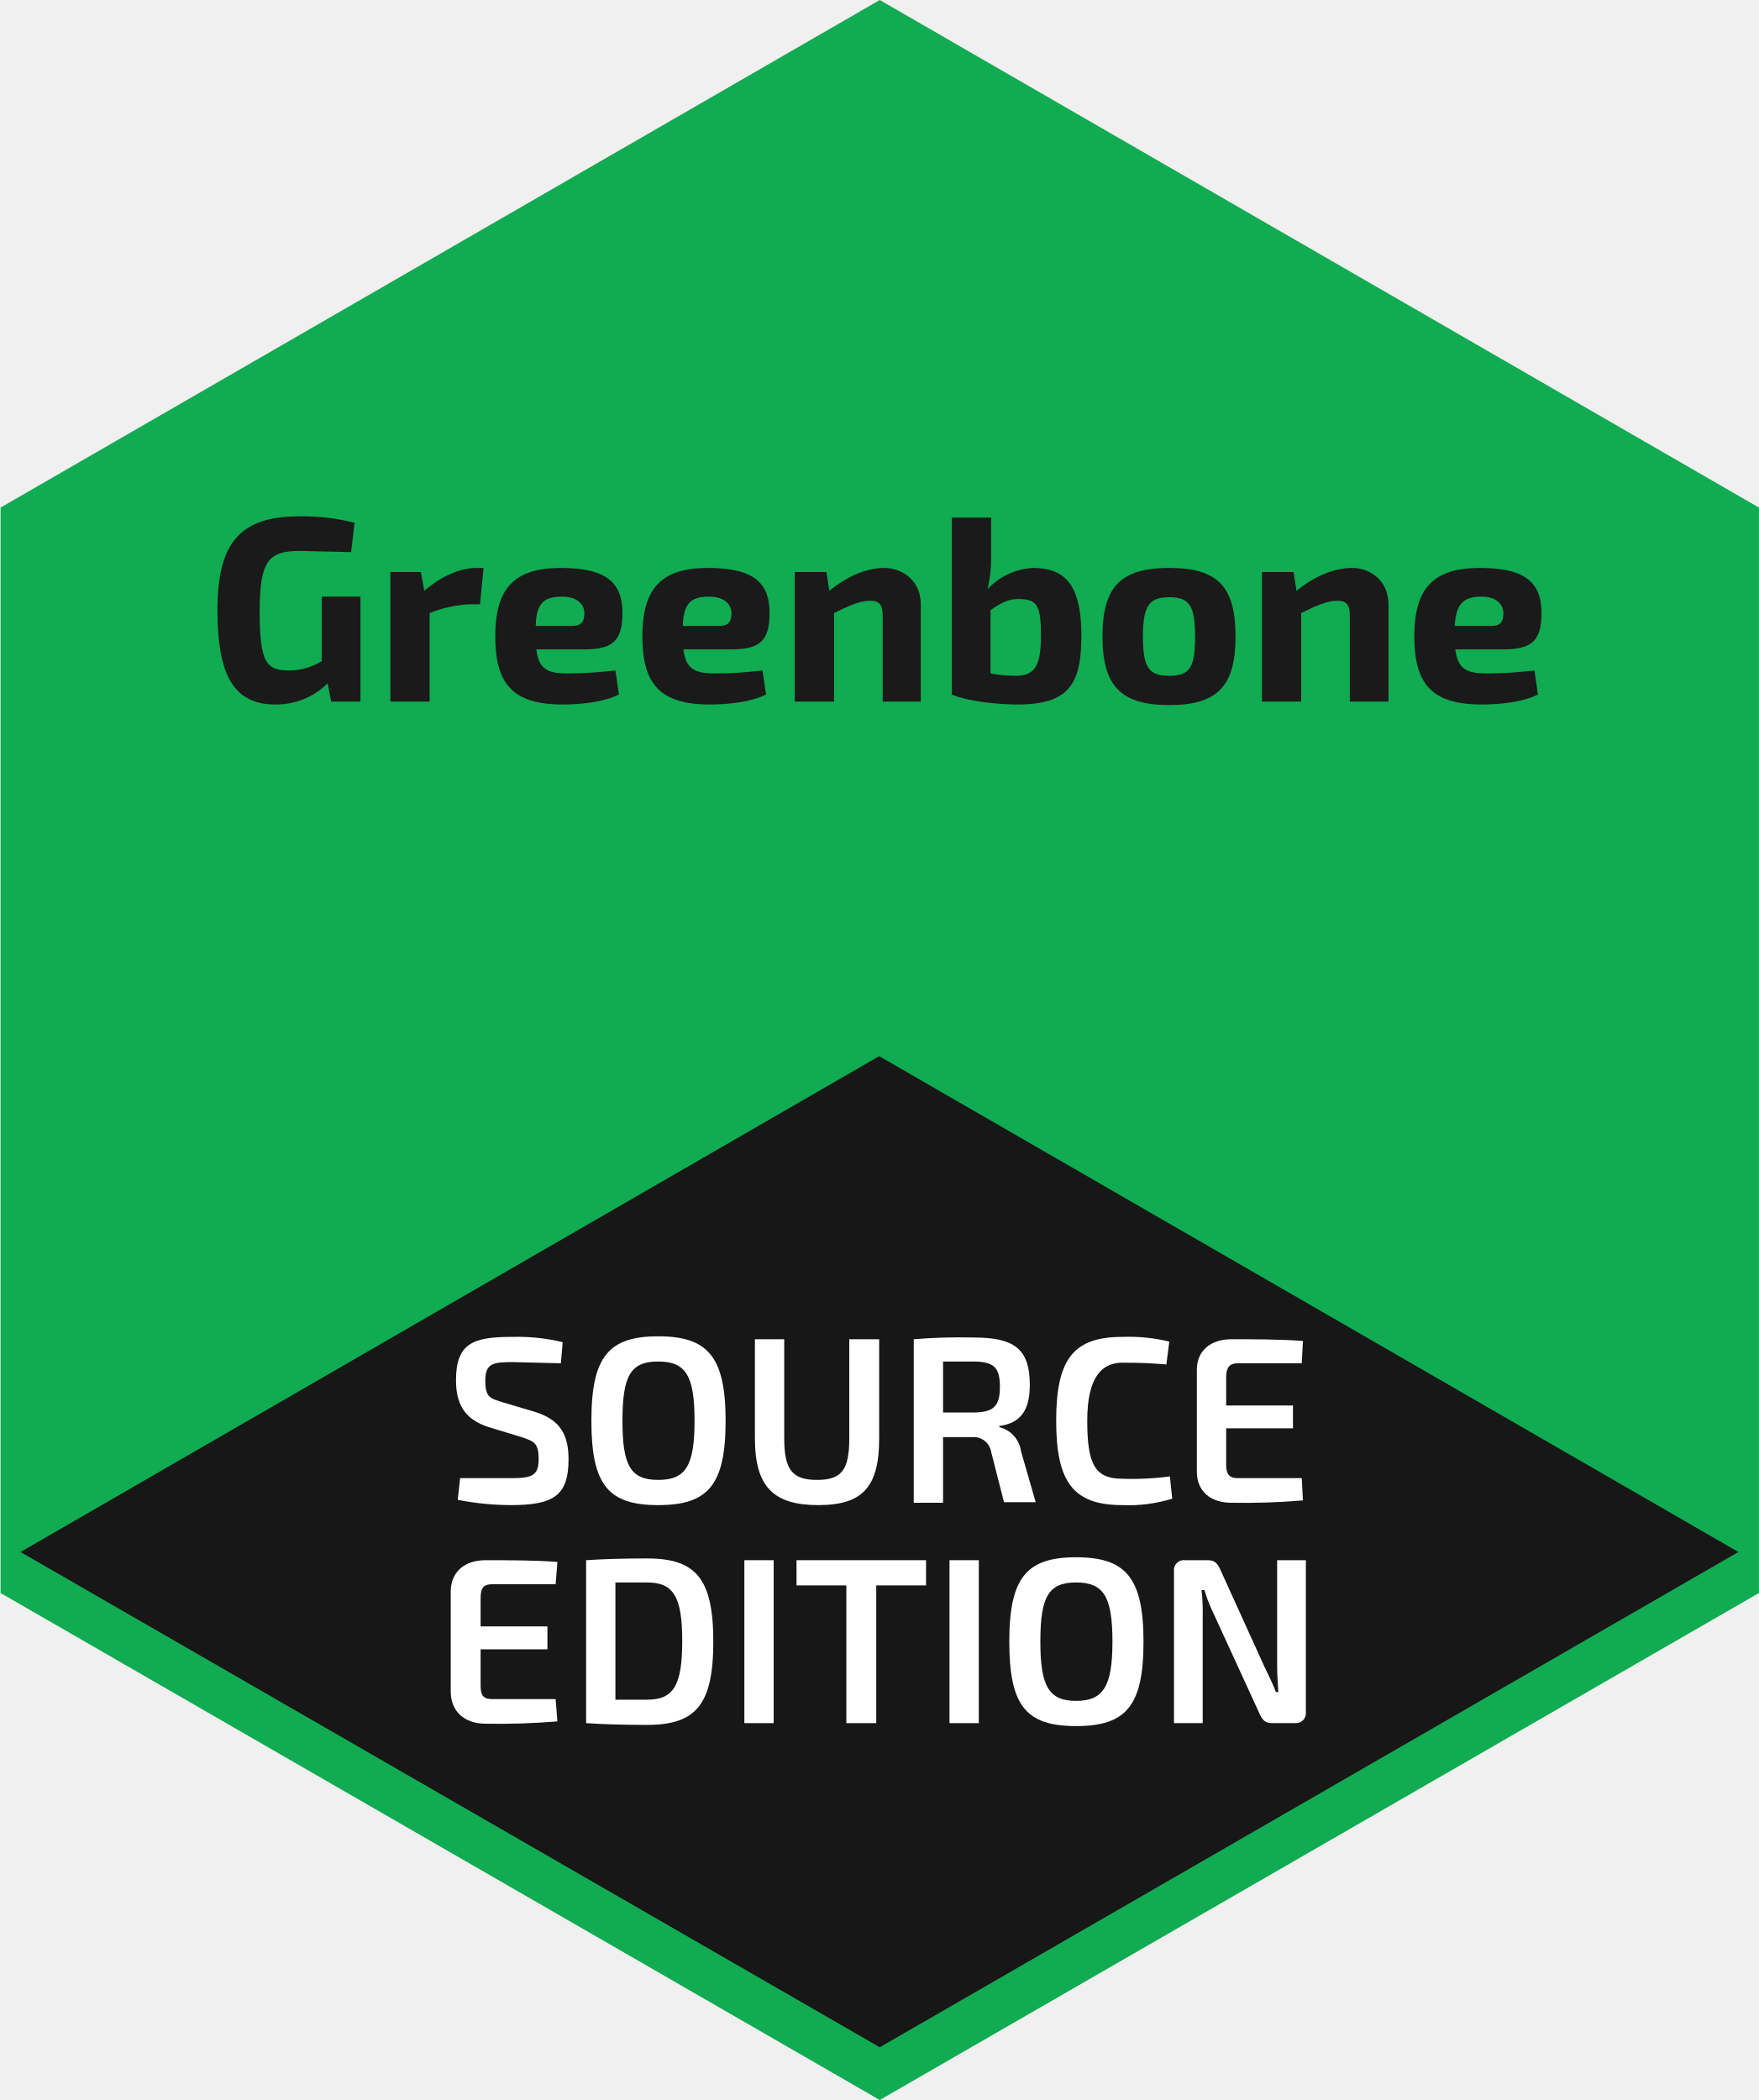
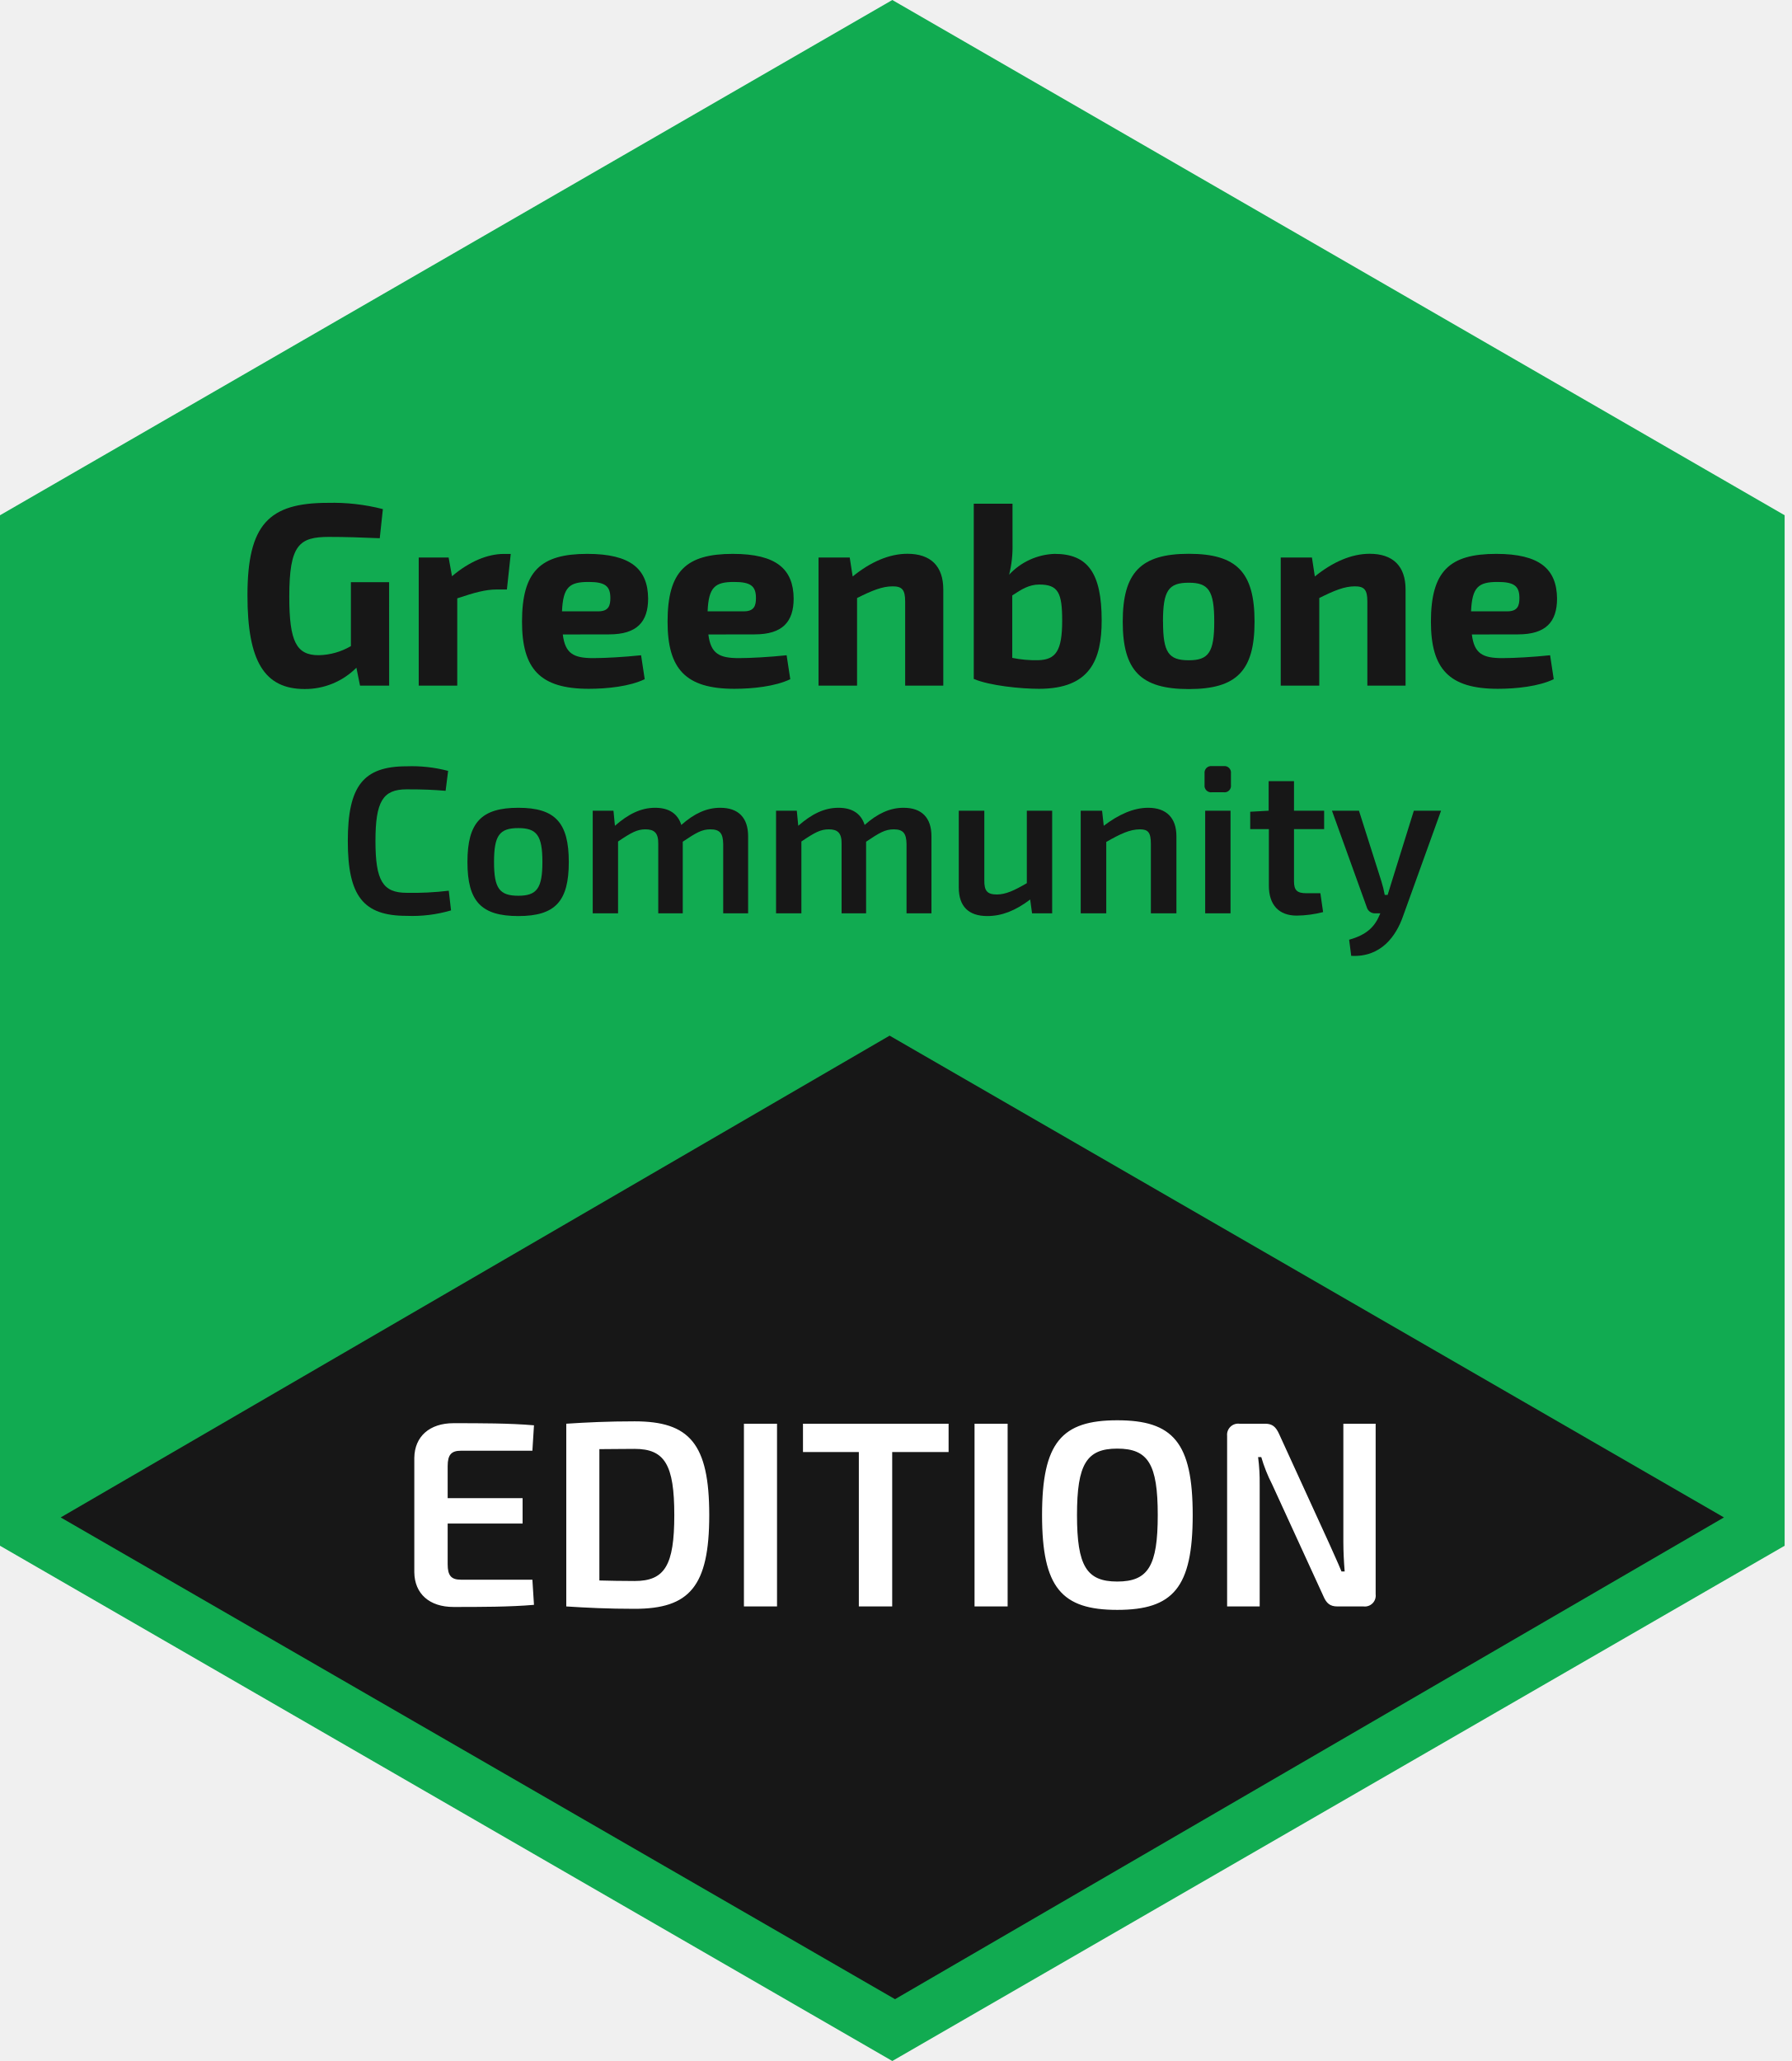
- <svg xmlns="http://www.w3.org/2000/svg" id="Layer_1" data-name="Layer 1" viewBox="0 0 300 358.3">
+ <svg xmlns="http://www.w3.org/2000/svg" width="406" height="467" viewBox="0 0 406 467">
  <defs>
-     <style>.cls-1{fill:#11ab51;}.cls-2{fill:#1a1a1a;}.cls-3{fill:#171717;}.cls-4{fill:#fff;}</style>
+     <clipPath id="clip-Label_Community_Edition_">
+       <rect width="406" height="467" />
+     </clipPath>
  </defs>
-   <polygon class="cls-1" points="300.1 86.6 300.1 271.8 150.1 358.3 0.1 271.8 0.1 86.6 150.1 0 300.1 86.6" />
-   <path class="cls-2" d="M61.5,119.7h-5l-.6-3.1a12.5,12.5,0,0,1-8.9,3.6c-7,0-9.9-4.8-9.9-16.1s3.7-16,13.9-16a35.4,35.4,0,0,1,9.5,1.1l-.6,5L51.2,94c-5.2,0-6.9,1.4-6.9,10.3s1.2,10.1,5.1,10.1a10.7,10.7,0,0,0,5.5-1.6v-11h6.6Z" />
-   <path class="cls-2" d="M81.9,103.1H80.1a21,21,0,0,0-6.8,1.5v15.1H66.6V97.6h5.2l.6,3.2c2.9-2.5,6.1-3.9,8.9-3.9h1.2Z" />
-   <path class="cls-2" d="M91.5,110.8c.4,3.3,1.9,4.1,5.2,4.1s5.3-.2,8.3-.5l.6,4.1c-2.6,1.3-6.5,1.7-9.6,1.7-8.4,0-11.5-3.4-11.5-11.6s3.2-11.7,11.2-11.7,10.5,2.7,10.5,7.7-1.9,6.2-6.7,6.2Zm6.1-4c1.8,0,2.1-1,2.1-2.2s-.9-2.8-3.8-2.8-4.4.9-4.5,5Z" />
-   <path class="cls-2" d="M116.6,110.8c.4,3.3,1.9,4.1,5.3,4.1s5.2-.2,8.2-.5l.6,4.1c-2.6,1.3-6.5,1.7-9.6,1.7-8.4,0-11.5-3.4-11.5-11.6s3.2-11.7,11.2-11.7,10.5,2.7,10.5,7.7-1.9,6.2-6.7,6.2Zm6.1-4c1.8,0,2.1-1,2.1-2.2s-.9-2.8-3.8-2.8-4.4.9-4.5,5Z" />
-   <path class="cls-2" d="M141.5,100.8c3.1-2.5,6.3-3.9,9.4-3.9s6.2,2.2,6.2,6.2v16.6h-6.5V105.1c0-2-.6-2.6-2.2-2.6s-3.5.8-6.1,2.1v15.1h-6.7V97.6H141Z" />
-   <path class="cls-2" d="M169.1,95.3a22.4,22.4,0,0,1-.6,5.2,11.4,11.4,0,0,1,7.8-3.6c5.7,0,8.2,3.3,8.2,11.5s-2,11.8-10.9,11.8c-3.1,0-8.5-.5-11.2-1.7V88.3h6.7Zm-.1,19.6a22.8,22.8,0,0,0,4.5.4c3-.1,4.1-1.6,4.1-6.8s-.6-6.3-3.9-6.3c-1.8,0-3.1.8-4.7,1.9Z" />
-   <path class="cls-2" d="M210.8,108.6c0,8.5-3.1,11.7-11.3,11.7s-11.4-3.2-11.4-11.7,3.1-11.7,11.4-11.7S210.8,100.1,210.8,108.6Zm-15.8,0c0,5.3,1,6.7,4.5,6.7s4.4-1.4,4.4-6.7-1-6.7-4.4-6.7-4.5,1.4-4.5,6.7Z" />
-   <path class="cls-2" d="M221.2,100.8c3.1-2.5,6.4-3.9,9.5-3.9s6.2,2.2,6.2,6.2v16.6h-6.6V105.1c0-2-.6-2.6-2.2-2.6s-3.5.8-6.1,2.1v15.1h-6.7V97.6h5.4Z" />
-   <path class="cls-2" d="M248.3,110.8c.4,3.3,1.9,4.1,5.3,4.1s5.2-.2,8.2-.5l.6,4.1c-2.6,1.3-6.5,1.7-9.6,1.7-8.4,0-11.5-3.4-11.5-11.6s3.2-11.7,11.2-11.7,10.5,2.7,10.5,7.7-1.9,6.2-6.7,6.2Zm6.2-4c1.7,0,2-1,2-2.2s-.9-2.8-3.7-2.8-4.4.9-4.6,5Z" />
-   <polygon class="cls-3" points="3.5 264.8 150 180.2 296.6 264.8 150.1 349.3 3.5 264.8" />
-   <path class="cls-4" d="M83.4,243.5c-4.1-1.3-5.6-3.9-5.6-8,0-6.3,2.9-7.4,9.5-7.4a33,33,0,0,1,8.7.9l-.3,3.6-8.2-.2c-3.4,0-4.7.2-4.7,3.2s1,3,3.1,3.7l5.4,1.6c4.4,1.4,5.7,4,5.7,8.1,0,6.3-2.7,7.8-9.9,7.8a47.7,47.7,0,0,1-9-.9l.4-3.7h8.8c3.6,0,4.6-.5,4.6-3.3s-.9-3-2.9-3.7Z" />
-   <path class="cls-4" d="M123.8,242.4c0,11-3,14.4-11.5,14.4s-11.4-3.4-11.4-14.4,3-14.4,11.4-14.4S123.8,231.4,123.8,242.4Zm-17.6,0c0,7.7,1.4,10.1,6.1,10.1s6.2-2.4,6.2-10.1-1.5-10.1-6.2-10.1S106.2,234.7,106.2,242.4Z" />
-   <path class="cls-4" d="M150,245.4c0,8.3-2.8,11.4-10.4,11.4s-10.8-3.1-10.8-11.4V228.5h5v16.9c0,5.4,1.4,7.1,5.6,7.1s5.5-1.7,5.5-7.1V228.5H150Z" />
-   <path class="cls-4" d="M171.3,256.3l-2.2-8.6a3,3,0,0,0-3.2-2.5h-5v11.2h-5V228.5a97.7,97.7,0,0,1,10.1-.3c6.9,0,9.7,1.8,9.7,8.1,0,4.1-1.4,6.5-5.2,7v.2a4.9,4.9,0,0,1,3.7,4.1l2.5,8.7ZM165.9,241c3.6,0,4.7-1,4.7-4.4s-1.1-4.3-4.7-4.3h-5V241Z" />
-   <path class="cls-4" d="M200,255.7a25,25,0,0,1-8.5,1.1c-8.3,0-11.3-3.8-11.3-14.4s3-14.3,11.3-14.3a29.4,29.4,0,0,1,8,.8l-.5,3.9c-2.5-.2-4.1-.3-7.5-.3s-6,2.3-6,9.9,1.4,9.9,6,9.9a47.3,47.3,0,0,0,8.1-.4Z" />
-   <path class="cls-4" d="M222.3,256a119.3,119.3,0,0,1-12.2.4c-3.6,0-5.9-2-5.9-5.3V233.7c0-3.2,2.3-5.2,5.9-5.2s8.6,0,12.2.3l-.2,3.8H211.2c-1.4,0-2,.7-2,2.4v4.8h11.4v3.9H209.2v6.2c0,1.7.6,2.3,2,2.3h10.9Z" />
-   <path class="cls-4" d="M95.1,293.7a121.3,121.3,0,0,1-12.2.4c-3.7,0-5.9-2.1-6-5.3V271.4c.1-3.2,2.3-5.2,6-5.2s8.5,0,12.2.3l-.3,3.8H84c-1.5,0-2,.6-2,2.4v4.8H93.4v3.9H82v6.2c0,1.7.5,2.3,2,2.3H94.8Z" />
-   <path class="cls-4" d="M100,266.2c3-.2,6.3-.3,10.4-.3,8.3,0,11.3,3.4,11.3,14.2s-3,14.2-11.3,14.2c-4.1,0-7.4-.1-10.4-.3Zm5,23.8h5.4c4.5,0,6-2.4,6-10s-1.5-10-6-10H105Z" />
-   <path class="cls-4" d="M127,294V266.2h5V294Z" />
-   <path class="cls-4" d="M149.5,270.5V294h-5.1V270.5h-8.5v-4.3H158v4.3Z" />
-   <path class="cls-4" d="M162,294V266.2h5V294Z" />
-   <path class="cls-4" d="M195.1,280.1c0,11-3,14.4-11.5,14.4s-11.4-3.4-11.4-14.4,3-14.4,11.4-14.4S195.1,269.1,195.1,280.1Zm-17.6,0c0,7.7,1.5,10.1,6.1,10.1s6.2-2.4,6.2-10.1-1.5-10.1-6.2-10.1S177.5,272.4,177.5,280.1Z" />
-   <path class="cls-4" d="M222.8,292.1A1.7,1.7,0,0,1,221,294h-4c-1.1,0-1.6-.5-2.1-1.6l-7.8-17a25,25,0,0,1-1.6-4.1H205a29.5,29.5,0,0,1,.2,4.2V294h-4.9V268.1a1.7,1.7,0,0,1,1.9-1.9h3.9c1.1,0,1.6.5,2.1,1.6l7.5,16.5c.6,1.2,1.4,2.9,2,4.4h.4c-.1-1.6-.2-3-.2-4.5v-18h4.9Z" />
+   <g id="Label_Community_Edition_" data-name="Label_Community_Edition " clip-path="url(#clip-Label_Community_Edition_)">
+     <path id="Path_12980" data-name="Path 12980" d="M-320.51-324.712v233.5l202.217,116.75L83.923-91.212v-233.5l-202.217-116.75Z" transform="translate(320.51 441.462)" fill="#11ab51" />
+     <g id="Group_12901" data-name="Group 12901" transform="translate(13.753 234.667)">
+       <path id="Path_12981" data-name="Path 12981" d="M66.886-153.663-120.963-44.5-310.041-153.661l187.849-109.166Z" transform="translate(310.041 262.827)" fill="#171717" />
+     </g>
+     <g id="Group_12911" data-name="Group 12911" transform="translate(56.08 113.942)">
+       <g id="Group_12902" data-name="Group 12902" transform="translate(0 0)">
+         <path id="Path_12982" data-name="Path 12982" d="M-245.711-313.309h-6.6l-.822-4.063a16.4,16.4,0,0,1-11.726,4.83c-9.127,0-12.961-6.306-12.961-21.212,0-16.086,4.83-20.973,18.2-20.973a45.462,45.462,0,0,1,12.488,1.416l-.707,6.6c-4-.179-7.952-.3-11.491-.3-6.775,0-9.013,1.77-9.013,13.549,0,10.135,1.59,13.256,6.655,13.256a15.016,15.016,0,0,0,7.308-2.06V-336.75h8.66Z" transform="translate(277.82 354.726)" fill="#171717" />
+       </g>
+       <g id="Group_12903" data-name="Group 12903" transform="translate(38.81 11.57)">
+         <path id="Path_12983" data-name="Path 12983" d="M-228.292-337.857h-2.358c-2.472,0-5.005.7-8.894,2v19.787h-8.733v-29.035h6.775l.768,4.242c3.883-3.3,8.011-5.055,11.78-5.055h1.53Z" transform="translate(248.277 345.919)" fill="#171717" />
+       </g>
+       <g id="Group_12904" data-name="Group 12904" transform="translate(62.214 11.56)">
+         <path id="Path_12984" data-name="Path 12984" d="M-221.214-327.666c.529,4.357,2.474,5.36,6.9,5.36,2.651,0,6.894-.235,10.842-.648l.822,5.423c-3.414,1.646-8.539,2.179-12.666,2.179-11.031,0-15.14-4.477-15.14-15.2,0-11.491,4.242-15.374,14.791-15.374,9.9,0,13.724,3.475,13.788,10.111,0,5.3-2.533,8.13-8.838,8.13Zm8.071-5.244c2.354,0,2.707-1.356,2.707-3.006,0-2.707-1.177-3.649-4.946-3.649-4.361,0-5.772,1.177-6.011,6.655Z" transform="translate(230.461 345.926)" fill="#171717" />
+       </g>
+       <g id="Group_12905" data-name="Group 12905" transform="translate(95.202 11.56)">
+         <path id="Path_12985" data-name="Path 12985" d="M-196.1-327.666c.533,4.357,2.478,5.36,6.894,5.36,2.652,0,6.894-.235,10.838-.648l.828,5.423c-3.416,1.646-8.544,2.179-12.668,2.179-11.031,0-15.139-4.477-15.139-15.2,0-11.491,4.242-15.374,14.785-15.374,9.9,0,13.729,3.475,13.788,10.111,0,5.3-2.537,8.13-8.838,8.13Zm8.071-5.244c2.358,0,2.711-1.356,2.711-3.006,0-2.707-1.177-3.649-4.95-3.649-4.357,0-5.772,1.177-6.007,6.655Z" transform="translate(205.35 345.926)" fill="#171717" />
+       </g>
+       <g id="Group_12906" data-name="Group 12906" transform="translate(129.415 11.542)">
+         <path id="Path_12986" data-name="Path 12986" d="M-171.57-340.8c4.058-3.305,8.3-5.143,12.409-5.143,5.3,0,8.126,2.827,8.126,8.071v21.8h-8.64v-19.08c0-2.651-.708-3.414-2.827-3.414-2.358,0-4.656.942-8.071,2.647v19.847h-8.733V-345.1h7.069Z" transform="translate(179.306 345.94)" fill="#171717" />
+       </g>
+       <g id="Group_12907" data-name="Group 12907" transform="translate(164.599 0.189)">
+         <path id="Path_12987" data-name="Path 12987" d="M-143.744-345.335a25.655,25.655,0,0,1-.767,6.835,14.759,14.759,0,0,1,10.308-4.711c7.483,0,10.663,4.3,10.663,15.08,0,8.894-2.592,15.495-14.2,15.495-4.137,0-11.192-.708-14.787-2.238v-39.707h8.779Zm-.06,25.689a26.492,26.492,0,0,0,5.893.528c3.944-.12,5.419-2.064,5.419-8.953,0-6.307-.883-8.191-5.185-8.191-2.3,0-4.008,1.061-6.127,2.472Z" transform="translate(152.523 354.582)" fill="#171717" />
+       </g>
+       <g id="Group_12908" data-name="Group 12908" transform="translate(198.353 11.542)">
+         <path id="Path_12988" data-name="Path 12988" d="M-96.956-330.548c0,11.132-4.068,15.26-14.906,15.26s-14.965-4.137-14.965-15.26,4.063-15.392,14.965-15.392S-96.956-341.739-96.956-330.548Zm-20.739,0c0,6.949,1.236,8.733,5.833,8.733,4.477,0,5.774-1.77,5.774-8.733,0-7.069-1.3-8.838-5.774-8.838-4.6,0-5.846,1.77-5.846,8.838Z" transform="translate(126.828 345.94)" fill="#171717" />
+       </g>
+       <g id="Group_12909" data-name="Group 12909" transform="translate(234.159 11.542)">
+         <path id="Path_12989" data-name="Path 12989" d="M-91.842-340.8c4.068-3.305,8.329-5.143,12.434-5.143,5.3,0,8.125,2.827,8.125,8.071v21.8h-8.658v-19.08c0-2.651-.708-3.414-2.827-3.414-2.358,0-4.656.942-8.071,2.647v19.847h-8.732V-345.1H-92.5Z" transform="translate(99.572 345.94)" fill="#171717" />
+       </g>
+       <g id="Group_12910" data-name="Group 12910" transform="translate(268.197 11.56)">
+         <path id="Path_12990" data-name="Path 12990" d="M-64.385-327.666c.528,4.357,2.472,5.36,6.894,5.36,2.647,0,6.894-.235,10.838-.648l.822,5.423c-3.414,1.646-8.539,2.179-12.662,2.179-11.031,0-15.168-4.477-15.168-15.2,0-11.491,4.243-15.374,14.791-15.374,9.9,0,13.725,3.475,13.79,10.111,0,5.3-2.533,8.13-8.838,8.13Zm8.071-5.244c2.353,0,2.706-1.356,2.706-3.006,0-2.707-1.176-3.649-4.945-3.649-4.363,0-5.774,1.177-6.013,6.655Z" transform="translate(73.661 345.926)" fill="#171717" />
+       </g>
+     </g>
+     <g id="Group_12975" data-name="Group 12975" transform="translate(78.819 173.589)">
+       <g id="Group_12962" data-name="Group 12962" transform="translate(0 0.046)">
+         <path id="Path_13162" data-name="Path 13162" d="M87.365,168.51a31.181,31.181,0,0,1-10.06,1.235c-9.824,0-13.334-4.461-13.334-16.942s3.51-16.944,13.334-16.944a32.145,32.145,0,0,1,9.4,1.043l-.57,4.51c-2.941-.237-4.887-.332-8.827-.332-5.409,0-7.07,2.753-7.07,11.723s1.661,11.721,7.07,11.721a67.219,67.219,0,0,0,9.54-.475Z" transform="translate(-63.97 -135.859)" fill="#171717" />
+       </g>
+       <g id="Group_12963" data-name="Group 12963" transform="translate(27.113 9.445)">
+         <path id="Path_13163" data-name="Path 13163" d="M105.78,154.68c0,8.922-3.084,12.244-11.436,12.244-8.4,0-11.533-3.321-11.533-12.244s3.131-12.29,11.533-12.29C102.7,142.39,105.78,145.757,105.78,154.68Zm-16.944,0c0,5.979,1.235,7.641,5.507,7.641,4.175,0,5.455-1.662,5.455-7.641,0-6.027-1.281-7.687-5.455-7.687C90.071,146.992,88.836,148.653,88.836,154.68Z" transform="translate(-82.811 -142.39)" fill="#171717" />
+       </g>
+       <g id="Group_12964" data-name="Group 12964" transform="translate(55.505 9.445)">
+         <path id="Path_13164" data-name="Path 13164" d="M107.571,146.47c3.038-2.658,5.886-4.08,9.112-4.08,3.133,0,5.126,1.327,5.932,3.891,2.943-2.61,5.742-3.891,8.827-3.891,4.13,0,6.313,2.275,6.313,6.453v17.464h-5.648V150.6c-.047-2.372-.712-3.323-2.9-3.323-1.946,0-3.226.76-6.264,2.8v16.23h-5.553V150.6c.049-2.515-.9-3.323-2.894-3.323-1.851,0-3.131.665-6.217,2.753v16.279H102.54V143.052h4.7Z" transform="translate(-102.54 -142.39)" fill="#171717" />
+       </g>
+       <g id="Group_12965" data-name="Group 12965" transform="translate(97.053 9.445)">
+         <path id="Path_13165" data-name="Path 13165" d="M136.443,146.47c3.038-2.658,5.886-4.08,9.112-4.08,3.131,0,5.126,1.327,5.932,3.891,2.941-2.61,5.742-3.891,8.827-3.891,4.129,0,6.312,2.275,6.312,6.453v17.464h-5.647V150.6c-.049-2.372-.714-3.323-2.9-3.323-1.946,0-3.226.76-6.263,2.8v16.23h-5.553V150.6c.047-2.515-.9-3.323-2.894-3.323-1.852,0-3.133.665-6.218,2.753v16.279h-5.742V143.052h4.7Z" transform="translate(-131.412 -142.39)" fill="#171717" />
+       </g>
+       <g id="Group_12966" data-name="Group 12966" transform="translate(138.459 10.107)">
+         <path id="Path_13166" data-name="Path 13166" d="M181.349,166.105h-4.556l-.426-3.133c-3.321,2.517-6.407,3.749-9.728,3.749-4.224,0-6.454-2.183-6.454-6.453V142.85h5.789v15.71c-.046,2.467.665,3.272,2.848,3.272,1.993,0,3.939-.9,6.785-2.562V142.85h5.742Z" transform="translate(-160.185 -142.85)" fill="#171717" />
+       </g>
+       <g id="Group_12967" data-name="Group 12967" transform="translate(166.092 9.445)">
+         <path id="Path_13167" data-name="Path 13167" d="M184.608,146.47c3.321-2.515,6.692-4.08,10.06-4.08,4.129,0,6.407,2.275,6.407,6.453v17.464h-5.788V150.6c0-2.609-.619-3.323-2.469-3.323-2.324,0-4.46,1.045-7.64,2.848v16.184h-5.791V143.052h4.842Z" transform="translate(-179.387 -142.39)" fill="#171717" />
+       </g>
+       <g id="Group_12968" data-name="Group 12968" transform="translate(194.157 0)">
+         <path id="Path_13168" data-name="Path 13168" d="M203.208,135.827a1.48,1.48,0,0,1,1.661,1.659v2.61a1.463,1.463,0,0,1-1.661,1.662h-2.656a1.482,1.482,0,0,1-1.662-1.662v-2.61a1.5,1.5,0,0,1,1.662-1.659Zm-4.176,33.362V145.934h5.742v23.255Z" transform="translate(-198.889 -135.827)" fill="#171717" />
+       </g>
+       <g id="Group_12969" data-name="Group 12969" transform="translate(204.509 3.416)">
+         <path id="Path_13169" data-name="Path 13169" d="M216,160.885c0,2.041.711,2.705,2.8,2.705h3.18l.616,4.273a24.781,24.781,0,0,1-5.979.8c-4.081,0-6.312-2.467-6.312-6.785V149.069h-4.224v-3.94l4.176-.237V138.2H216v6.69h6.833v4.178H216Z" transform="translate(-206.083 -138.201)" fill="#171717" />
+       </g>
+       <g id="Group_12970" data-name="Group 12970" transform="translate(223.029 10.107)">
+         <path id="Path_13170" data-name="Path 13170" d="M235.038,166.816c-1.518,4.32-4.886,9.3-11.721,8.922l-.473-3.654c3.747-1.043,5.693-2.753,6.833-5.458l.239-.521h-1.141a1.9,1.9,0,0,1-1.946-1.425l-7.876-21.831h6.12l5.08,15.994a24.777,24.777,0,0,1,.757,3.085h.665c.332-1.045.665-2.183.95-3.085l4.983-15.994h6.169Z" transform="translate(-218.952 -142.85)" fill="#171717" />
+       </g>
+     </g>
+     <path id="Path_13556" data-name="Path 13556" d="M-82.35-6.06h-16.2c-2.16,0-3-.9-3-3.48v-9.24h16.98v-5.76h-16.98V-31.8c0-2.58.84-3.48,3-3.48h16.2l.36-5.76c-5.46-.48-12.18-.48-18.24-.48-5.4,0-8.82,3-8.88,7.86V-7.74c.06,4.86,3.42,7.86,8.88,7.86,6.06,0,12.78,0,18.24-.48ZM-74.67,0c4.56.3,9.48.54,15.48.54C-46.77.54-42.27-4.5-42.27-20.7s-4.5-21.24-16.92-21.24c-6.06,0-10.92.24-15.48.54Zm7.5-35.64c2.4,0,4.92-.06,7.98-.06,6.84,0,9,3.6,9,15s-2.16,14.94-9,14.94c-2.94,0-5.64-.06-7.98-.12ZM-26.91,0V-41.4h-7.5V0ZM11.97-34.98V-41.4h-33v6.42H-8.37V0H-.81V-34.98ZM25.35,0V-41.4h-7.5V0ZM50.19-42.18c-12.6,0-17.04,5.04-17.04,21.48S37.59.78,50.19.78c12.66,0,17.1-5.04,17.1-21.48S62.85-42.18,50.19-42.18Zm0,6.42c7.02,0,9.18,3.54,9.18,15.06S57.21-5.64,50.19-5.64c-6.96,0-9.12-3.54-9.12-15.06S43.23-35.76,50.19-35.76Zm58.56-5.64h-7.32v26.76c0,2.22.12,4.44.3,6.72h-.72c-.9-2.22-2.1-4.74-2.88-6.54L86.85-39.12c-.72-1.56-1.5-2.28-3.12-2.28H77.91a2.516,2.516,0,0,0-2.82,2.76V0h7.38V-27.6a44.039,44.039,0,0,0-.36-6.24h.72a34.922,34.922,0,0,0,2.46,6.18L96.93-2.28C97.59-.72,98.43,0,100.05,0h5.94a2.472,2.472,0,0,0,2.76-2.76Z" transform="translate(203 364)" fill="#fff" />
+   </g>
</svg>
